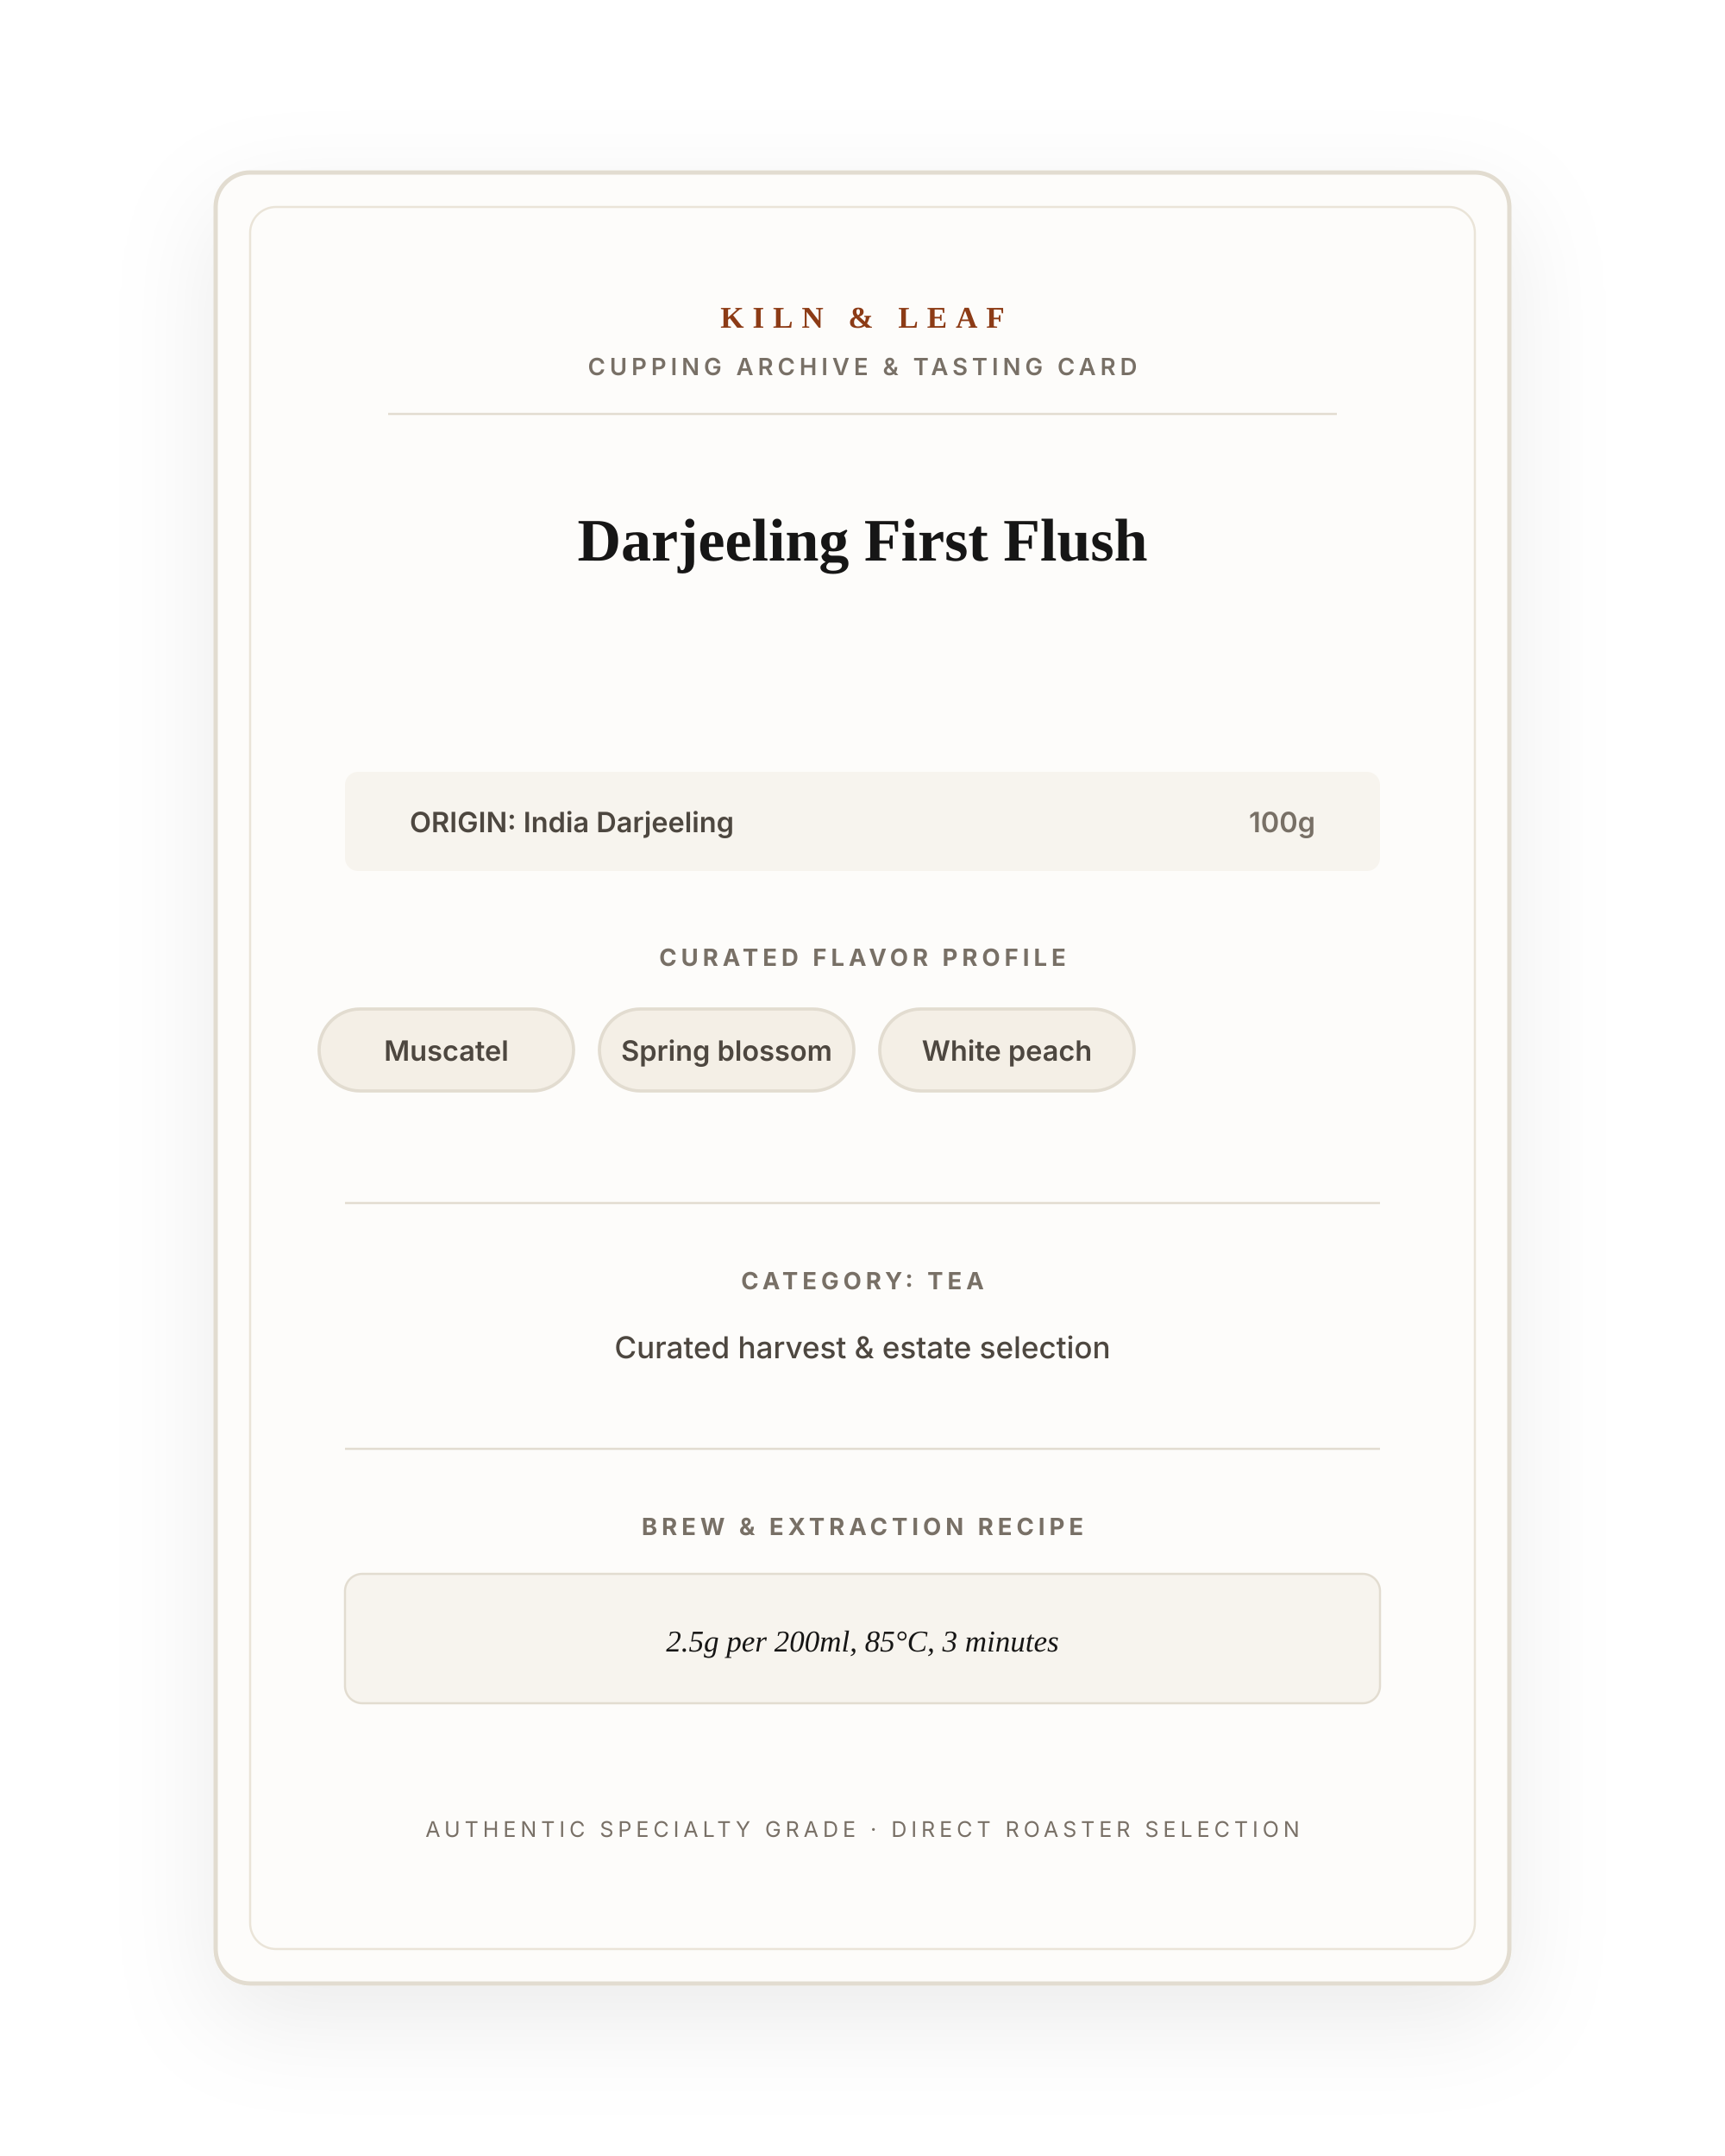
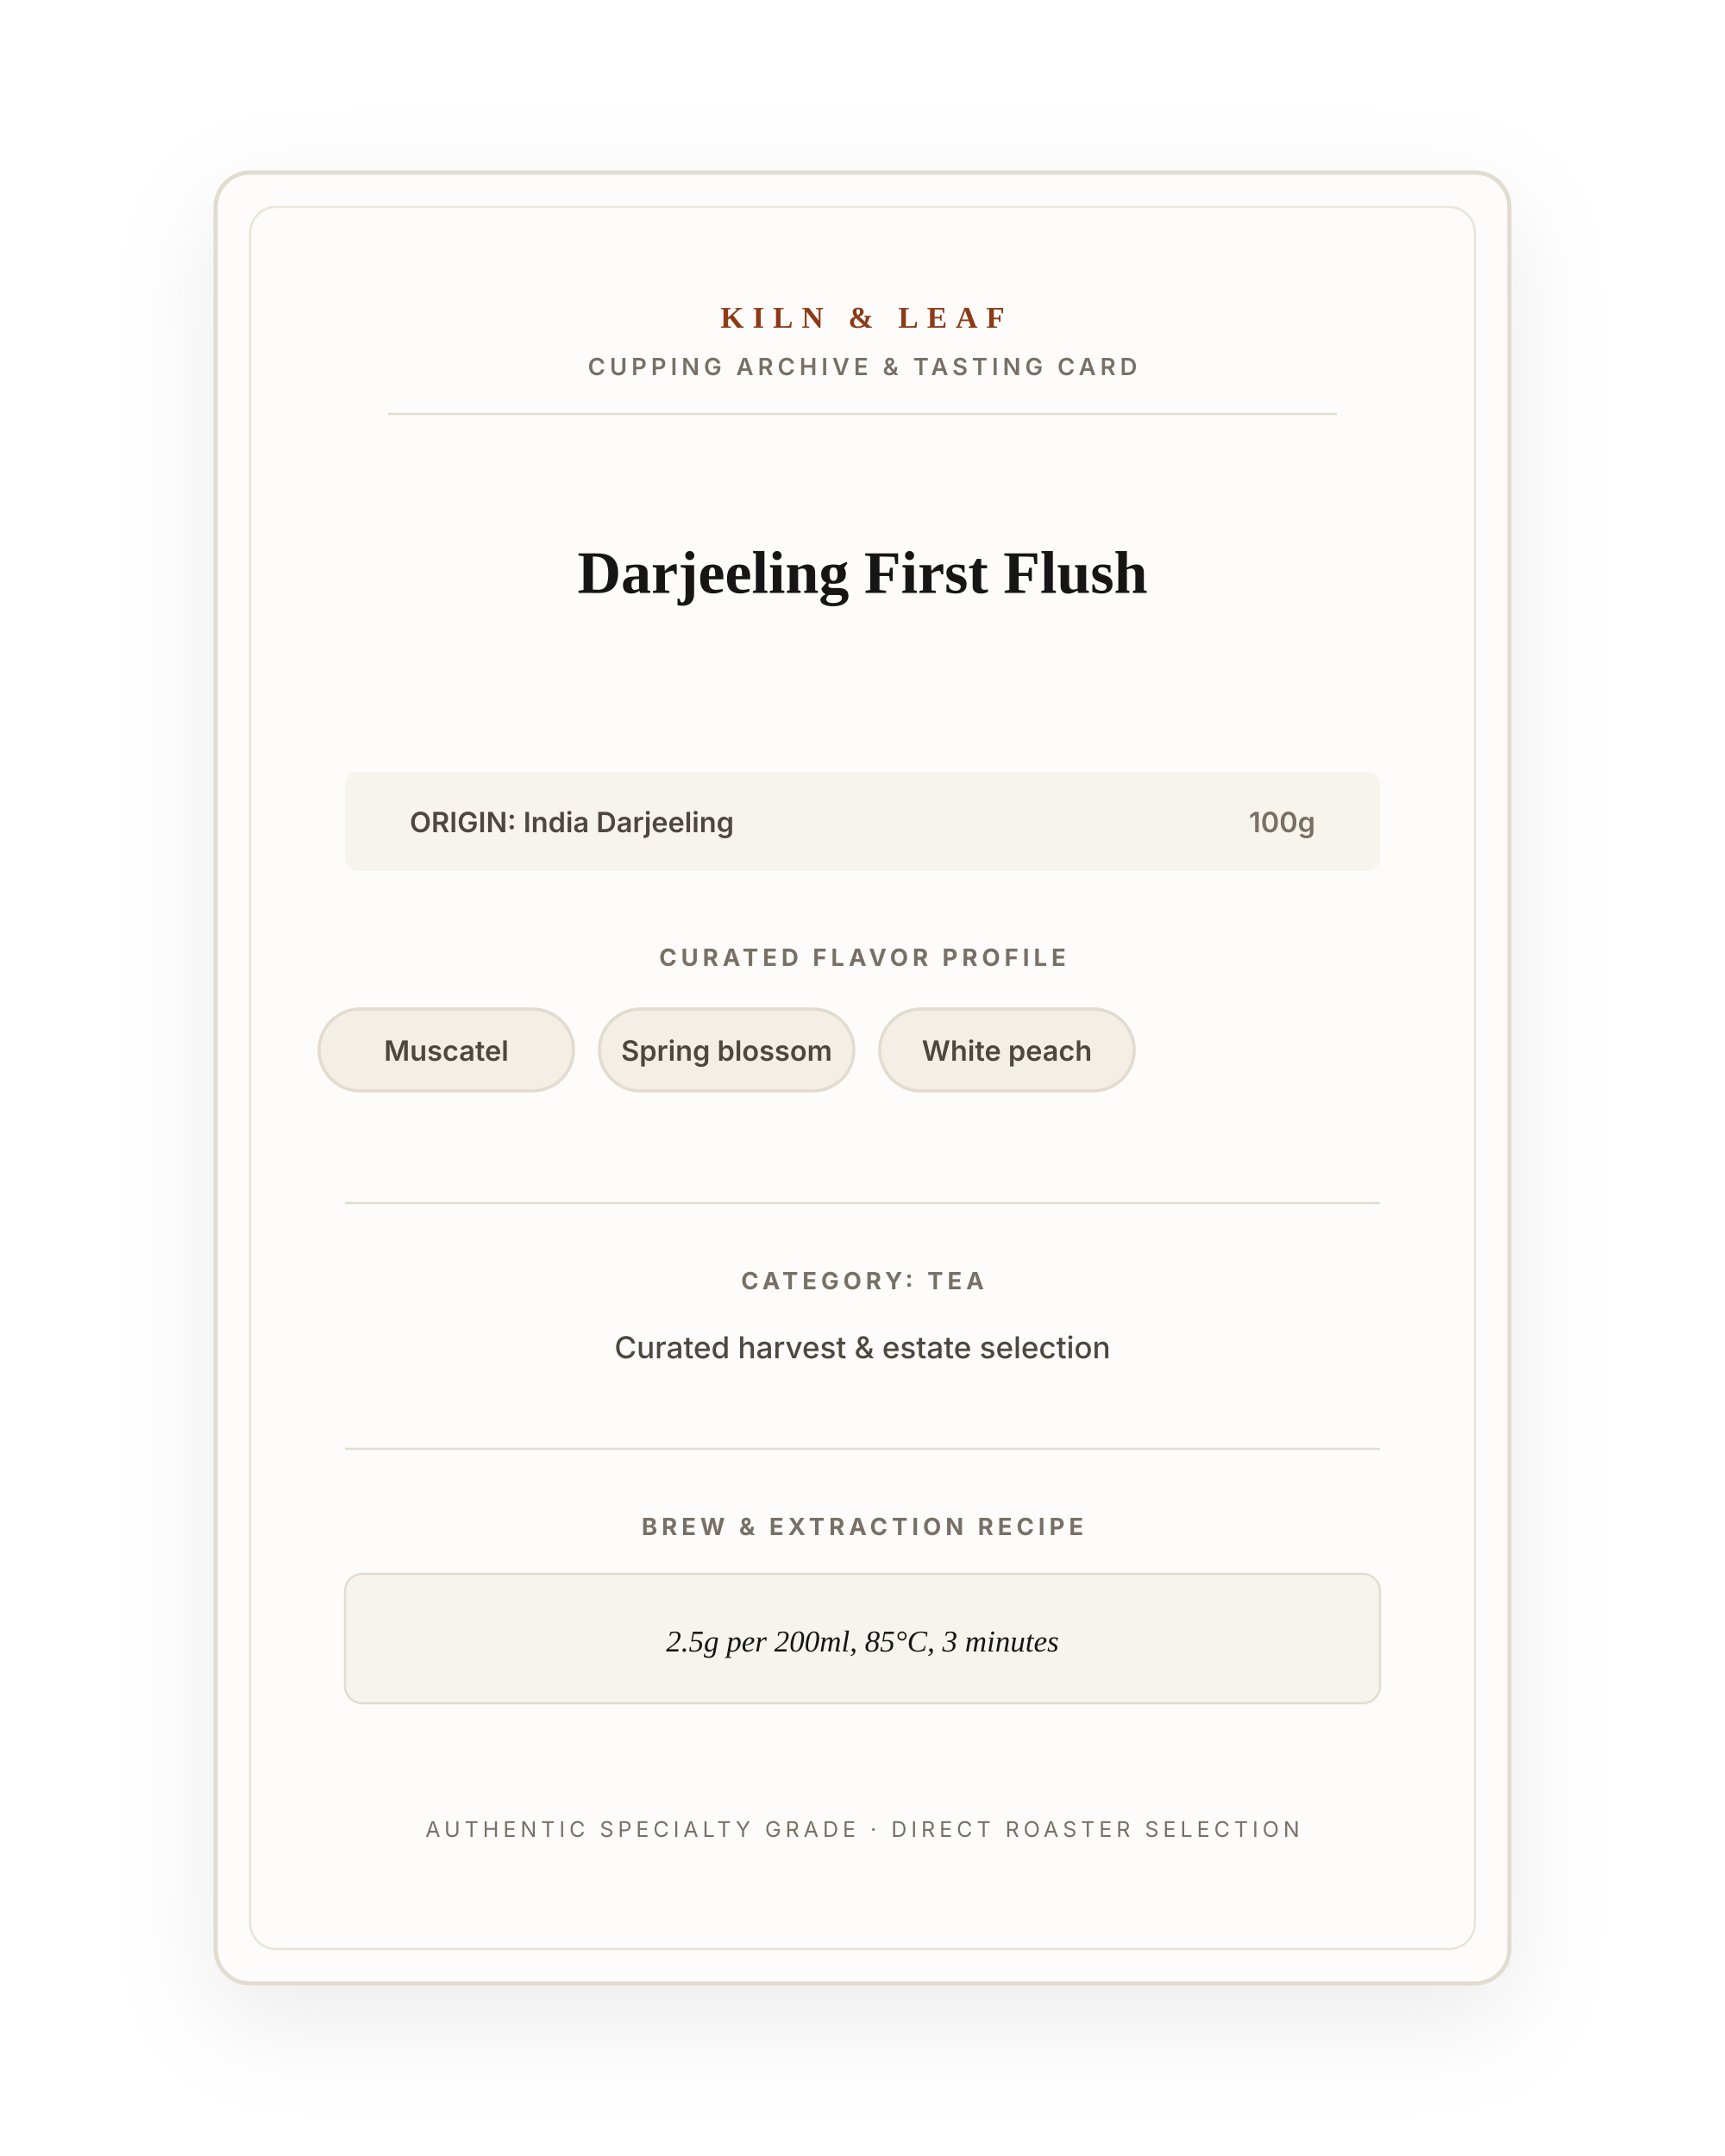
<svg xmlns="http://www.w3.org/2000/svg" viewBox="0 0 800 1000" fill="none">
  <defs>
    <filter id="card-shadow-darjeeling-first-flush" x="-5%" y="-5%" width="110%" height="115%" filterUnits="userSpaceOnUse">
      <feDropShadow dx="0" dy="16" stdDeviation="24" flood-color="#000000" flood-opacity="0.08" />
    </filter>
  </defs>
  <g filter="url(#card-shadow-darjeeling-first-flush)">
    <rect x="100" y="80" width="600" height="840" rx="16" fill="#FDFCFA" stroke="#E2DCD0" stroke-width="2" />
    <rect x="116" y="96" width="568" height="808" rx="12" fill="none" stroke="#EAE4D8" stroke-width="1" />
    <text x="400" y="152" text-anchor="middle" font-family="Georgia, 'Times New Roman', serif" font-size="14" font-weight="700" letter-spacing="4" fill="#8C3A14">KILN &amp; LEAF</text>
    <text x="400" y="174" text-anchor="middle" font-family="-apple-system, system-ui, sans-serif" font-size="11" font-weight="600" letter-spacing="2" fill="#786F66">CUPPING ARCHIVE &amp; TASTING CARD</text>
    <line x1="180" y1="192" x2="620" y2="192" stroke="#E2DCD0" stroke-width="1" />
-     <text x="400" y="260" text-anchor="middle" font-family="Georgia, 'Times New Roman', serif" font-size="28" font-weight="600" fill="#161412">Darjeeling First Flush</text>
+     <text x="400" y="275" text-anchor="middle" font-family="Georgia, 'Times New Roman', serif" font-size="28" font-weight="600" fill="#161412">Darjeeling First Flush</text>
    <rect x="160" y="358" width="480" height="46" rx="6" fill="#F7F4EE" />
    <text x="190" y="386" font-family="-apple-system, system-ui, sans-serif" font-size="13" font-weight="600" fill="#4E473F">ORIGIN: India Darjeeling</text>
    <text x="610" y="386" text-anchor="end" font-family="-apple-system, system-ui, sans-serif" font-size="13" font-weight="600" fill="#786F66">100g</text>
    <text x="400" y="448" text-anchor="middle" font-family="-apple-system, system-ui, sans-serif" font-size="11" font-weight="700" letter-spacing="2" fill="#786F66">CURATED FLAVOR PROFILE</text>
    <g transform="translate(148, 468)">
      <rect x="0" y="0" width="118" height="38" rx="19" fill="#F4EFE6" stroke="#E2DCD0" stroke-width="1.5" />
      <text x="59" y="24" text-anchor="middle" font-family="-apple-system, system-ui, sans-serif" font-size="13" font-weight="600" fill="#4E473F">Muscatel</text>
    </g>
    <g transform="translate(278, 468)">
      <rect x="0" y="0" width="118" height="38" rx="19" fill="#F4EFE6" stroke="#E2DCD0" stroke-width="1.5" />
      <text x="59" y="24" text-anchor="middle" font-family="-apple-system, system-ui, sans-serif" font-size="13" font-weight="600" fill="#4E473F">Spring blossom</text>
    </g>
    <g transform="translate(408, 468)">
      <rect x="0" y="0" width="118" height="38" rx="19" fill="#F4EFE6" stroke="#E2DCD0" stroke-width="1.5" />
      <text x="59" y="24" text-anchor="middle" font-family="-apple-system, system-ui, sans-serif" font-size="13" font-weight="600" fill="#4E473F">White peach</text>
    </g>
    <line x1="160" y1="558" x2="640" y2="558" stroke="#E2DCD0" stroke-width="1" />
    <text x="400" y="598" text-anchor="middle" font-family="-apple-system, system-ui, sans-serif" font-size="11" font-weight="700" letter-spacing="2" fill="#786F66">CATEGORY: TEA</text>
    <text x="400" y="630" text-anchor="middle" font-family="-apple-system, system-ui, sans-serif" font-size="14" font-weight="500" fill="#4E473F">Curated harvest &amp; estate selection</text>
    <line x1="160" y1="672" x2="640" y2="672" stroke="#E2DCD0" stroke-width="1" />
    <text x="400" y="712" text-anchor="middle" font-family="-apple-system, system-ui, sans-serif" font-size="11" font-weight="700" letter-spacing="2" fill="#786F66">BREW &amp; EXTRACTION RECIPE</text>
    <rect x="160" y="730" width="480" height="60" rx="8" fill="#F7F4EE" stroke="#E2DCD0" stroke-width="1" />
    <text x="400" y="766" text-anchor="middle" font-family="Georgia, 'Times New Roman', serif" font-size="14" font-style="italic" fill="#161412">2.5g per 200ml, 85°C, 3 minutes</text>
    <text x="400" y="852" text-anchor="middle" font-family="-apple-system, system-ui, sans-serif" font-size="10" letter-spacing="2" fill="#786F66">AUTHENTIC SPECIALTY GRADE · DIRECT ROASTER SELECTION</text>
  </g>
</svg>
